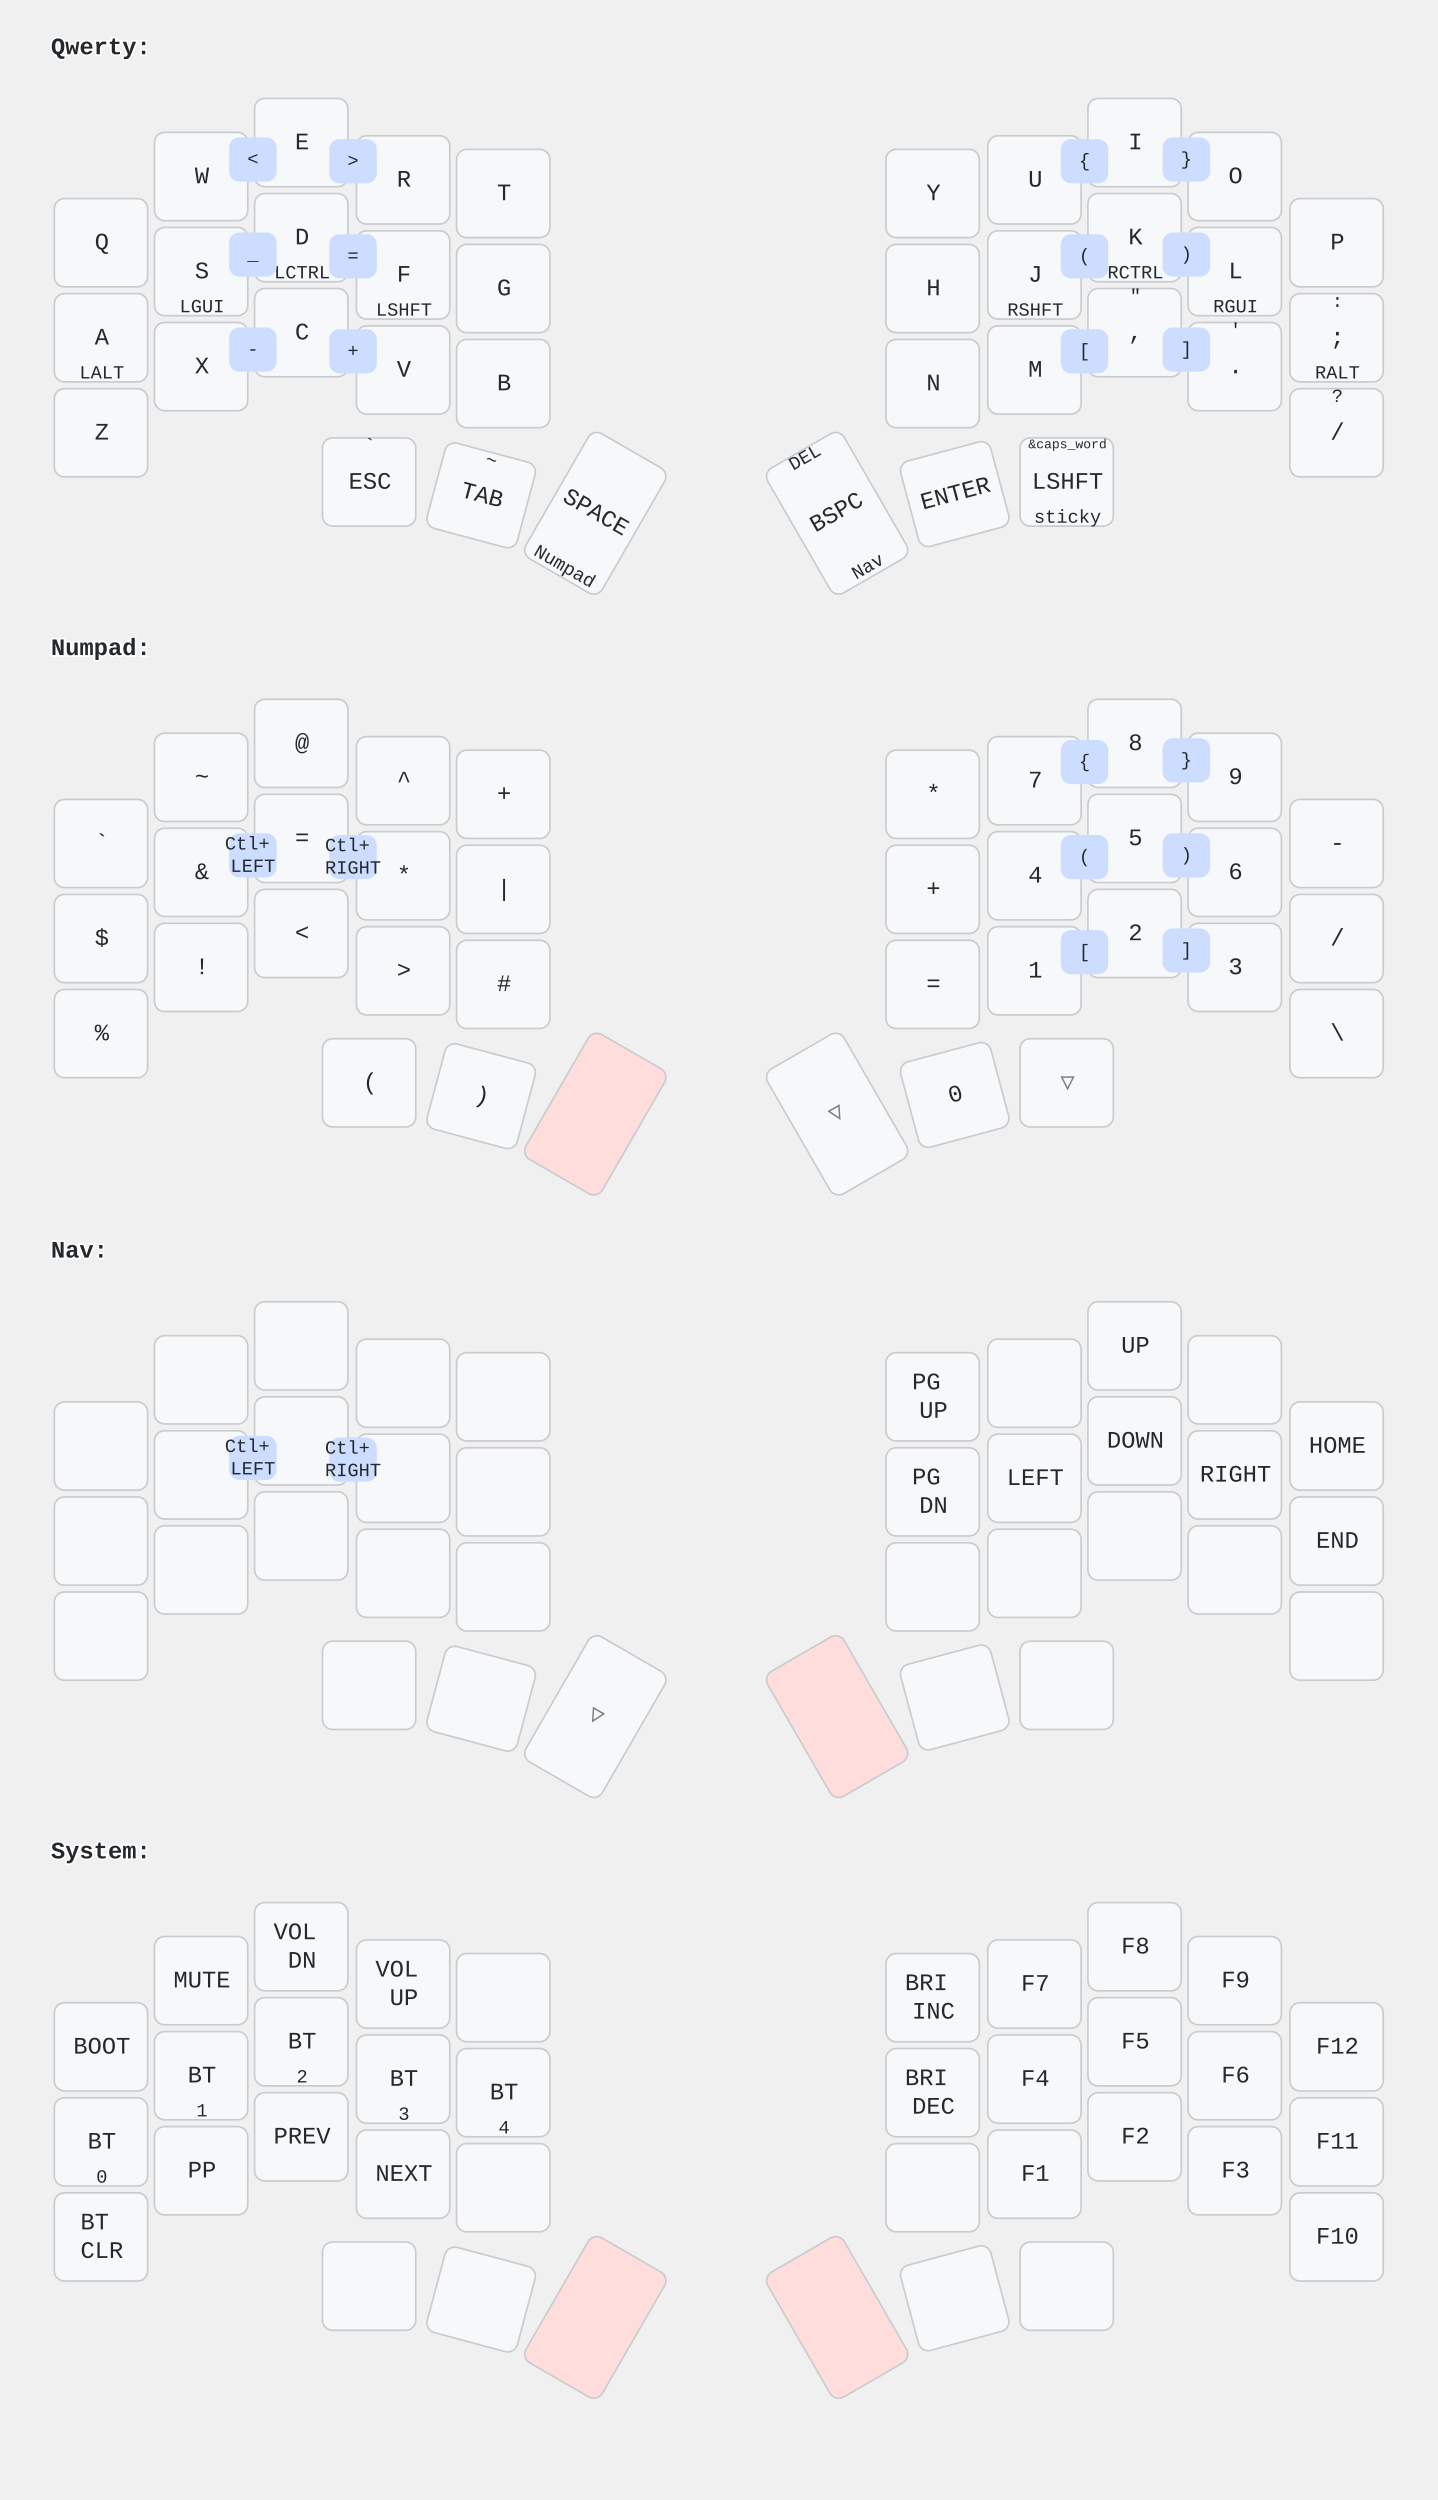
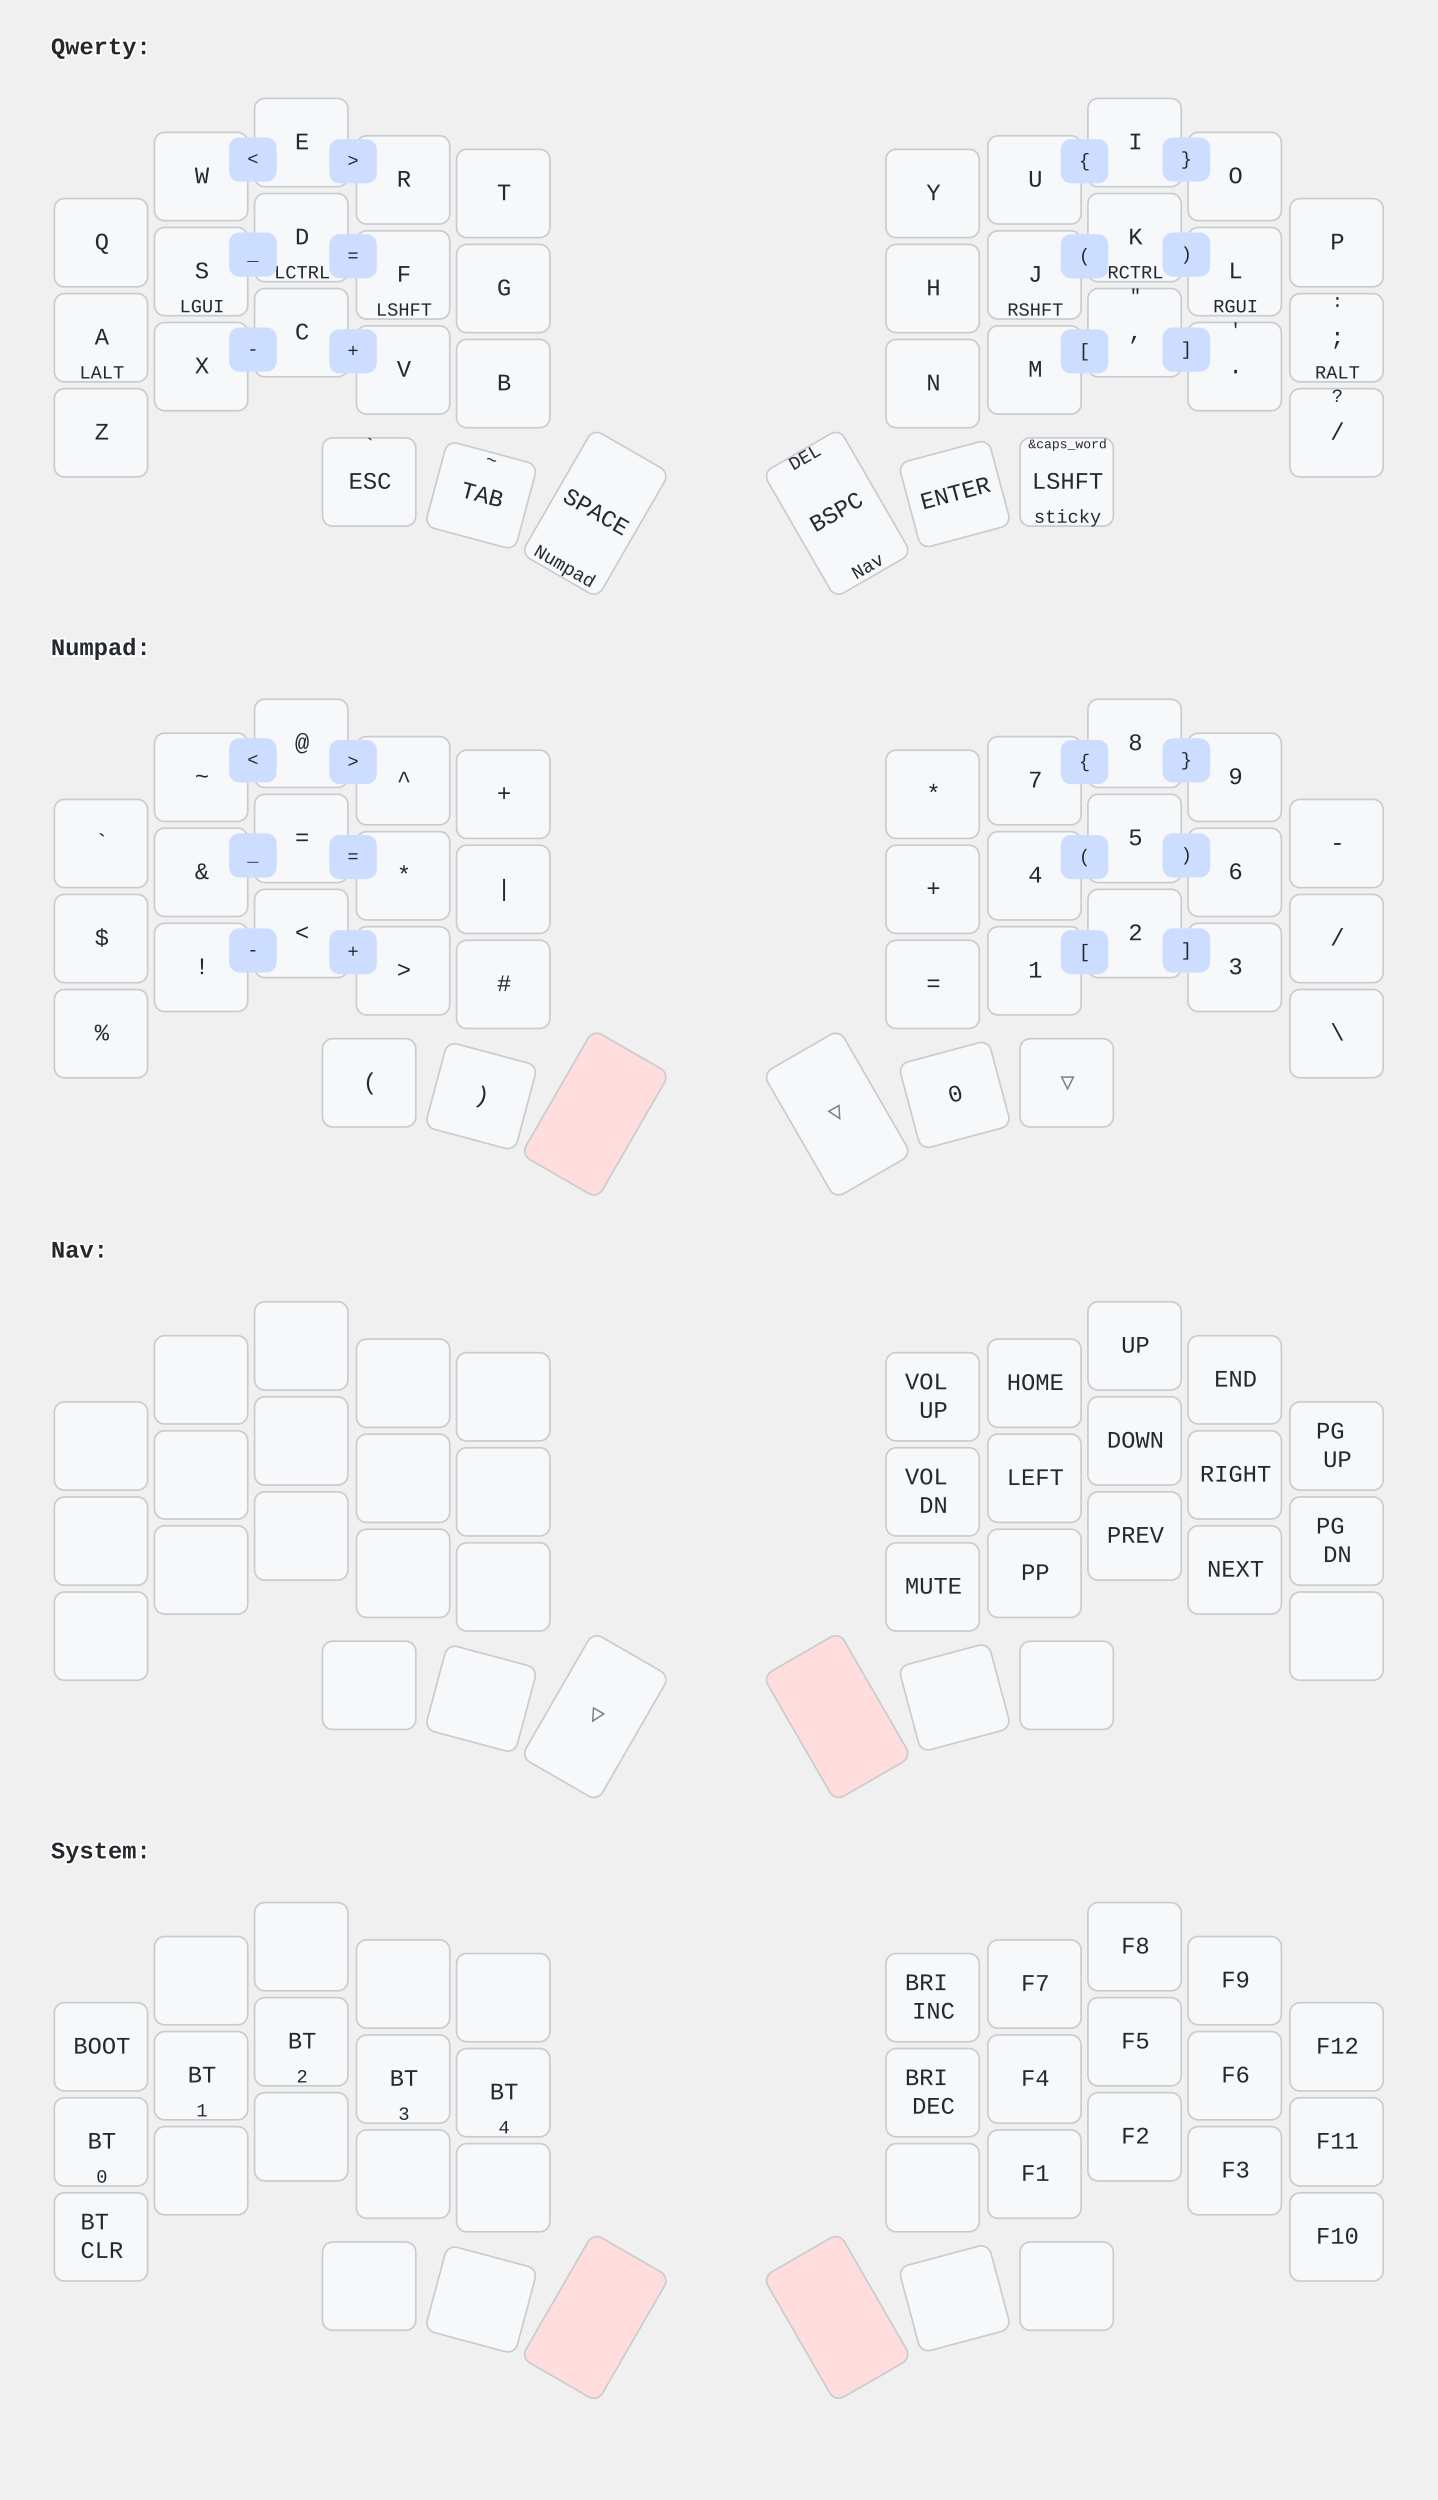
<svg xmlns="http://www.w3.org/2000/svg" width="847" height="1473" viewBox="0 0 847 1473" class="keymap">
  <style>/* inherit to force styles through use tags */
svg path {
    fill: inherit;
}

/* font and background color specifications */
svg.keymap {
    font-family: SFMono-Regular,Consolas,Liberation Mono,Menlo,monospace;
    font-size: 14px;
    font-kerning: normal;
    text-rendering: optimizeLegibility;
    fill: #24292e;
}

/* default key styling */
rect.key {
    fill: #f6f8fa;
    stroke: #c9cccf;
    stroke-width: 1;
}

/* default key side styling, only used is draw_key_sides is set */
rect.side {
    filter: brightness(90%);
}

/* color accent for combo boxes */
rect.combo, rect.combo-separate {
    fill: #cdf;
}

/* color accent for held keys */
rect.held, rect.combo.held {
    fill: #fdd;
}

/* color accent for ghost (optional) keys */
rect.ghost, rect.combo.ghost {
    stroke-dasharray: 4, 4;
    stroke-width: 2;
}

text {
    text-anchor: middle;
    dominant-baseline: middle;
}

/* styling for layer labels */
text.label {
    font-weight: bold;
    text-anchor: start;
    stroke: white;
    stroke-width: 2;
    paint-order: stroke;
}

/* styling for combo tap, and key hold/shifted label text */
text.combo, text.hold, text.shifted {
    font-size: 11px;
}

text.hold {
    text-anchor: middle;
    dominant-baseline: auto;
}

text.shifted {
    text-anchor: middle;
    dominant-baseline: hanging;
}

/* styling for hold/shifted label text in combo box */
text.combo.hold, text.combo.shifted {
    font-size: 8px;
}

/* lighter symbol for transparent keys */
text.trans {
    fill: #7b7e81;
}

/* styling for combo dendrons */
path.combo {
    stroke-width: 1;
    stroke: gray;
    fill: none;
}

/* Start Tabler Icons Cleanup */
/* cannot use height/width with glyphs */
.icon-tabler &gt; path {
    fill: inherit;
    stroke: inherit;
    stroke-width: 2;
}
/* hide tabler's default box */
.icon-tabler &gt; path[stroke="none"][fill="none"] {
    visibility: hidden;
}
/* End Tabler Icons Cleanup */
</style>
  <g transform="translate(30, 0)" class="layer-Qwerty">
    <text x="0" y="28" class="label">Qwerty:</text>
    <g transform="translate(0, 56)">
      <g transform="translate(30, 87)" class="key keypos-0">
        <rect rx="6" ry="6" x="-28" y="-26" width="55" height="52" class="key" />
        <text x="0" y="0" class="key tap">Q</text>
      </g>
      <g transform="translate(89, 48)" class="key keypos-1">
        <rect rx="6" ry="6" x="-28" y="-26" width="55" height="52" class="key" />
        <text x="0" y="0" class="key tap">W</text>
      </g>
      <g transform="translate(148, 28)" class="key keypos-2">
        <rect rx="6" ry="6" x="-28" y="-26" width="55" height="52" class="key" />
        <text x="0" y="0" class="key tap">E</text>
      </g>
      <g transform="translate(208, 50)" class="key keypos-3">
        <rect rx="6" ry="6" x="-28" y="-26" width="55" height="52" class="key" />
        <text x="0" y="0" class="key tap">R</text>
      </g>
      <g transform="translate(267, 58)" class="key keypos-4">
        <rect rx="6" ry="6" x="-28" y="-26" width="55" height="52" class="key" />
        <text x="0" y="0" class="key tap">T</text>
      </g>
      <g transform="translate(520, 58)" class="key keypos-5">
        <rect rx="6" ry="6" x="-28" y="-26" width="55" height="52" class="key" />
        <text x="0" y="0" class="key tap">Y</text>
      </g>
      <g transform="translate(580, 50)" class="key keypos-6">
        <rect rx="6" ry="6" x="-28" y="-26" width="55" height="52" class="key" />
        <text x="0" y="0" class="key tap">U</text>
      </g>
      <g transform="translate(639, 28)" class="key keypos-7">
        <rect rx="6" ry="6" x="-28" y="-26" width="55" height="52" class="key" />
        <text x="0" y="0" class="key tap">I</text>
      </g>
      <g transform="translate(698, 48)" class="key keypos-8">
        <rect rx="6" ry="6" x="-28" y="-26" width="55" height="52" class="key" />
        <text x="0" y="0" class="key tap">O</text>
      </g>
      <g transform="translate(758, 87)" class="key keypos-9">
        <rect rx="6" ry="6" x="-28" y="-26" width="55" height="52" class="key" />
        <text x="0" y="0" class="key tap">P</text>
      </g>
      <g transform="translate(30, 143)" class="key keypos-10">
        <rect rx="6" ry="6" x="-28" y="-26" width="55" height="52" class="key" />
        <text x="0" y="0" class="key tap">A</text>
        <text x="0" y="24" class="key hold">LALT</text>
      </g>
      <g transform="translate(89, 104)" class="key keypos-11">
        <rect rx="6" ry="6" x="-28" y="-26" width="55" height="52" class="key" />
        <text x="0" y="0" class="key tap">S</text>
        <text x="0" y="24" class="key hold">LGUI</text>
      </g>
      <g transform="translate(148, 84)" class="key keypos-12">
        <rect rx="6" ry="6" x="-28" y="-26" width="55" height="52" class="key" />
        <text x="0" y="0" class="key tap">D</text>
        <text x="0" y="24" class="key hold">LCTRL</text>
      </g>
      <g transform="translate(208, 106)" class="key keypos-13">
        <rect rx="6" ry="6" x="-28" y="-26" width="55" height="52" class="key" />
        <text x="0" y="0" class="key tap">F</text>
        <text x="0" y="24" class="key hold">LSHFT</text>
      </g>
      <g transform="translate(267, 114)" class="key keypos-14">
        <rect rx="6" ry="6" x="-28" y="-26" width="55" height="52" class="key" />
        <text x="0" y="0" class="key tap">G</text>
      </g>
      <g transform="translate(520, 114)" class="key keypos-15">
        <rect rx="6" ry="6" x="-28" y="-26" width="55" height="52" class="key" />
        <text x="0" y="0" class="key tap">H</text>
      </g>
      <g transform="translate(580, 106)" class="key keypos-16">
        <rect rx="6" ry="6" x="-28" y="-26" width="55" height="52" class="key" />
        <text x="0" y="0" class="key tap">J</text>
        <text x="0" y="24" class="key hold">RSHFT</text>
      </g>
      <g transform="translate(639, 84)" class="key keypos-17">
        <rect rx="6" ry="6" x="-28" y="-26" width="55" height="52" class="key" />
        <text x="0" y="0" class="key tap">K</text>
        <text x="0" y="24" class="key hold">RCTRL</text>
      </g>
      <g transform="translate(698, 104)" class="key keypos-18">
        <rect rx="6" ry="6" x="-28" y="-26" width="55" height="52" class="key" />
        <text x="0" y="0" class="key tap">L</text>
        <text x="0" y="24" class="key hold">RGUI</text>
      </g>
      <g transform="translate(758, 143)" class="key keypos-19">
        <rect rx="6" ry="6" x="-28" y="-26" width="55" height="52" class="key" />
        <text x="0" y="0" class="key tap">;</text>
        <text x="0" y="24" class="key hold">RALT</text>
        <text x="0" y="-24" class="key shifted">:</text>
      </g>
      <g transform="translate(30, 199)" class="key keypos-20">
        <rect rx="6" ry="6" x="-28" y="-26" width="55" height="52" class="key" />
        <text x="0" y="0" class="key tap">Z</text>
      </g>
      <g transform="translate(89, 160)" class="key keypos-21">
        <rect rx="6" ry="6" x="-28" y="-26" width="55" height="52" class="key" />
        <text x="0" y="0" class="key tap">X</text>
      </g>
      <g transform="translate(148, 140)" class="key keypos-22">
        <rect rx="6" ry="6" x="-28" y="-26" width="55" height="52" class="key" />
        <text x="0" y="0" class="key tap">C</text>
      </g>
      <g transform="translate(208, 162)" class="key keypos-23">
        <rect rx="6" ry="6" x="-28" y="-26" width="55" height="52" class="key" />
        <text x="0" y="0" class="key tap">V</text>
      </g>
      <g transform="translate(267, 170)" class="key keypos-24">
        <rect rx="6" ry="6" x="-28" y="-26" width="55" height="52" class="key" />
        <text x="0" y="0" class="key tap">B</text>
      </g>
      <g transform="translate(520, 170)" class="key keypos-25">
        <rect rx="6" ry="6" x="-28" y="-26" width="55" height="52" class="key" />
        <text x="0" y="0" class="key tap">N</text>
      </g>
      <g transform="translate(580, 162)" class="key keypos-26">
        <rect rx="6" ry="6" x="-28" y="-26" width="55" height="52" class="key" />
        <text x="0" y="0" class="key tap">M</text>
      </g>
      <g transform="translate(639, 140)" class="key keypos-27">
        <rect rx="6" ry="6" x="-28" y="-26" width="55" height="52" class="key" />
        <text x="0" y="0" class="key tap">,</text>
        <text x="0" y="-24" class="key shifted">"</text>
      </g>
      <g transform="translate(698, 160)" class="key keypos-28">
        <rect rx="6" ry="6" x="-28" y="-26" width="55" height="52" class="key" />
        <text x="0" y="0" class="key tap">.</text>
        <text x="0" y="-24" class="key shifted">'</text>
      </g>
      <g transform="translate(758, 199)" class="key keypos-29">
        <rect rx="6" ry="6" x="-28" y="-26" width="55" height="52" class="key" />
        <text x="0" y="0" class="key tap">/</text>
        <text x="0" y="-24" class="key shifted">?</text>
      </g>
      <g transform="translate(188, 228)" class="key keypos-30">
        <rect rx="6" ry="6" x="-28" y="-26" width="55" height="52" class="key" />
        <text x="0" y="0" class="key tap">ESC</text>
        <text x="0" y="-24" class="key shifted">`</text>
      </g>
      <g transform="translate(254, 236) rotate(15.0)" class="key keypos-31">
        <rect rx="6" ry="6" x="-28" y="-26" width="55" height="52" class="key" />
        <text x="0" y="0" class="key tap">TAB</text>
        <text x="0" y="-24" class="key shifted">~</text>
      </g>
      <g transform="translate(321, 246) rotate(30.0)" class="key keypos-32">
        <rect rx="6" ry="6" x="-26" y="-42" width="52" height="85" class="key" />
        <text x="0" y="0" class="key tap">SPACE</text>
        <text x="0" y="40" class="key hold">Numpad</text>
      </g>
      <g transform="translate(463, 246) rotate(-30.0)" class="key keypos-33">
        <rect rx="6" ry="6" x="-26" y="-42" width="52" height="85" class="key" />
        <text x="0" y="0" class="key tap">BSPC</text>
        <text x="0" y="40" class="key hold">Nav</text>
        <text x="0" y="-40" class="key shifted">DEL</text>
      </g>
      <g transform="translate(533, 235) rotate(-15.0)" class="key keypos-34">
        <rect rx="6" ry="6" x="-28" y="-26" width="55" height="52" class="key" />
        <text x="0" y="0" class="key tap">ENTER</text>
      </g>
      <g transform="translate(599, 228)" class="key keypos-35">
        <rect rx="6" ry="6" x="-28" y="-26" width="55" height="52" class="key" />
        <text x="0" y="0" class="key tap">LSHFT</text>
        <text x="0" y="24" class="key hold">sticky</text>
        <text x="0" y="-24" class="key shifted">
          <tspan style="font-size: 70%">&amp;caps_word</tspan>
        </text>
      </g>
      <g class="combo combopos-0">
        <rect rx="6" ry="6" x="595" y="26" width="28" height="26" class="combo" />
        <text x="609" y="39" class="combo tap">{</text>
      </g>
      <g class="combo combopos-1">
        <rect rx="6" ry="6" x="655" y="25" width="28" height="26" class="combo" />
        <text x="669" y="38" class="combo tap">}</text>
      </g>
      <g class="combo combopos-2">
        <rect rx="6" ry="6" x="595" y="82" width="28" height="26" class="combo" />
        <text x="609" y="95" class="combo tap">(</text>
      </g>
      <g class="combo combopos-3">
        <rect rx="6" ry="6" x="655" y="81" width="28" height="26" class="combo" />
        <text x="669" y="94" class="combo tap">)</text>
      </g>
      <g class="combo combopos-4">
        <rect rx="6" ry="6" x="595" y="138" width="28" height="26" class="combo" />
        <text x="609" y="151" class="combo tap">[</text>
      </g>
      <g class="combo combopos-5">
        <rect rx="6" ry="6" x="655" y="137" width="28" height="26" class="combo" />
        <text x="669" y="150" class="combo tap">]</text>
      </g>
      <g class="combo combopos-6">
        <rect rx="6" ry="6" x="105" y="25" width="28" height="26" class="combo" />
        <text x="119" y="38" class="combo tap">&lt;</text>
      </g>
      <g class="combo combopos-7">
        <rect rx="6" ry="6" x="164" y="26" width="28" height="26" class="combo" />
        <text x="178" y="39" class="combo tap">&gt;</text>
      </g>
      <g class="combo combopos-8">
        <rect rx="6" ry="6" x="105" y="81" width="28" height="26" class="combo" />
        <text x="119" y="94" class="combo tap">_</text>
      </g>
      <g class="combo combopos-9">
        <rect rx="6" ry="6" x="164" y="82" width="28" height="26" class="combo" />
        <text x="178" y="95" class="combo tap">=</text>
      </g>
      <g class="combo combopos-10">
        <rect rx="6" ry="6" x="105" y="137" width="28" height="26" class="combo" />
        <text x="119" y="150" class="combo tap">-</text>
      </g>
      <g class="combo combopos-11">
        <rect rx="6" ry="6" x="164" y="138" width="28" height="26" class="combo" />
        <text x="178" y="151" class="combo tap">+</text>
      </g>
    </g>
  </g>
  <g transform="translate(30, 354)" class="layer-Numpad">
    <text x="0" y="28" class="label">Numpad:</text>
    <g transform="translate(0, 56)">
      <g transform="translate(30, 87)" class="key keypos-0">
        <rect rx="6" ry="6" x="-28" y="-26" width="55" height="52" class="key" />
        <text x="0" y="0" class="key tap">`</text>
      </g>
      <g transform="translate(89, 48)" class="key keypos-1">
        <rect rx="6" ry="6" x="-28" y="-26" width="55" height="52" class="key" />
        <text x="0" y="0" class="key tap">~</text>
      </g>
      <g transform="translate(148, 28)" class="key keypos-2">
        <rect rx="6" ry="6" x="-28" y="-26" width="55" height="52" class="key" />
        <text x="0" y="0" class="key tap">@</text>
      </g>
      <g transform="translate(208, 50)" class="key keypos-3">
        <rect rx="6" ry="6" x="-28" y="-26" width="55" height="52" class="key" />
        <text x="0" y="0" class="key tap">^</text>
      </g>
      <g transform="translate(267, 58)" class="key keypos-4">
        <rect rx="6" ry="6" x="-28" y="-26" width="55" height="52" class="key" />
        <text x="0" y="0" class="key tap">+</text>
      </g>
      <g transform="translate(520, 58)" class="key keypos-5">
        <rect rx="6" ry="6" x="-28" y="-26" width="55" height="52" class="key" />
        <text x="0" y="0" class="key tap">*</text>
      </g>
      <g transform="translate(580, 50)" class="key keypos-6">
        <rect rx="6" ry="6" x="-28" y="-26" width="55" height="52" class="key" />
        <text x="0" y="0" class="key tap">7</text>
      </g>
      <g transform="translate(639, 28)" class="key keypos-7">
        <rect rx="6" ry="6" x="-28" y="-26" width="55" height="52" class="key" />
        <text x="0" y="0" class="key tap">8</text>
      </g>
      <g transform="translate(698, 48)" class="key keypos-8">
        <rect rx="6" ry="6" x="-28" y="-26" width="55" height="52" class="key" />
        <text x="0" y="0" class="key tap">9</text>
      </g>
      <g transform="translate(758, 87)" class="key keypos-9">
        <rect rx="6" ry="6" x="-28" y="-26" width="55" height="52" class="key" />
        <text x="0" y="0" class="key tap">-</text>
      </g>
      <g transform="translate(30, 143)" class="key keypos-10">
        <rect rx="6" ry="6" x="-28" y="-26" width="55" height="52" class="key" />
        <text x="0" y="0" class="key tap">$</text>
      </g>
      <g transform="translate(89, 104)" class="key keypos-11">
        <rect rx="6" ry="6" x="-28" y="-26" width="55" height="52" class="key" />
        <text x="0" y="0" class="key tap">&amp;</text>
      </g>
      <g transform="translate(148, 84)" class="key keypos-12">
        <rect rx="6" ry="6" x="-28" y="-26" width="55" height="52" class="key" />
        <text x="0" y="0" class="key tap">=</text>
      </g>
      <g transform="translate(208, 106)" class="key keypos-13">
        <rect rx="6" ry="6" x="-28" y="-26" width="55" height="52" class="key" />
        <text x="0" y="0" class="key tap">*</text>
      </g>
      <g transform="translate(267, 114)" class="key keypos-14">
        <rect rx="6" ry="6" x="-28" y="-26" width="55" height="52" class="key" />
        <text x="0" y="0" class="key tap">|</text>
      </g>
      <g transform="translate(520, 114)" class="key keypos-15">
        <rect rx="6" ry="6" x="-28" y="-26" width="55" height="52" class="key" />
        <text x="0" y="0" class="key tap">+</text>
      </g>
      <g transform="translate(580, 106)" class="key keypos-16">
        <rect rx="6" ry="6" x="-28" y="-26" width="55" height="52" class="key" />
        <text x="0" y="0" class="key tap">4</text>
      </g>
      <g transform="translate(639, 84)" class="key keypos-17">
        <rect rx="6" ry="6" x="-28" y="-26" width="55" height="52" class="key" />
        <text x="0" y="0" class="key tap">5</text>
      </g>
      <g transform="translate(698, 104)" class="key keypos-18">
        <rect rx="6" ry="6" x="-28" y="-26" width="55" height="52" class="key" />
        <text x="0" y="0" class="key tap">6</text>
      </g>
      <g transform="translate(758, 143)" class="key keypos-19">
        <rect rx="6" ry="6" x="-28" y="-26" width="55" height="52" class="key" />
        <text x="0" y="0" class="key tap">/</text>
      </g>
      <g transform="translate(30, 199)" class="key keypos-20">
        <rect rx="6" ry="6" x="-28" y="-26" width="55" height="52" class="key" />
        <text x="0" y="0" class="key tap">%</text>
      </g>
      <g transform="translate(89, 160)" class="key keypos-21">
        <rect rx="6" ry="6" x="-28" y="-26" width="55" height="52" class="key" />
        <text x="0" y="0" class="key tap">!</text>
      </g>
      <g transform="translate(148, 140)" class="key keypos-22">
        <rect rx="6" ry="6" x="-28" y="-26" width="55" height="52" class="key" />
        <text x="0" y="0" class="key tap">&lt;</text>
      </g>
      <g transform="translate(208, 162)" class="key keypos-23">
        <rect rx="6" ry="6" x="-28" y="-26" width="55" height="52" class="key" />
        <text x="0" y="0" class="key tap">&gt;</text>
      </g>
      <g transform="translate(267, 170)" class="key keypos-24">
        <rect rx="6" ry="6" x="-28" y="-26" width="55" height="52" class="key" />
        <text x="0" y="0" class="key tap">#</text>
      </g>
      <g transform="translate(520, 170)" class="key keypos-25">
        <rect rx="6" ry="6" x="-28" y="-26" width="55" height="52" class="key" />
        <text x="0" y="0" class="key tap">=</text>
      </g>
      <g transform="translate(580, 162)" class="key keypos-26">
        <rect rx="6" ry="6" x="-28" y="-26" width="55" height="52" class="key" />
        <text x="0" y="0" class="key tap">1</text>
      </g>
      <g transform="translate(639, 140)" class="key keypos-27">
        <rect rx="6" ry="6" x="-28" y="-26" width="55" height="52" class="key" />
        <text x="0" y="0" class="key tap">2</text>
      </g>
      <g transform="translate(698, 160)" class="key keypos-28">
        <rect rx="6" ry="6" x="-28" y="-26" width="55" height="52" class="key" />
        <text x="0" y="0" class="key tap">3</text>
      </g>
      <g transform="translate(758, 199)" class="key keypos-29">
        <rect rx="6" ry="6" x="-28" y="-26" width="55" height="52" class="key" />
        <text x="0" y="0" class="key tap">\</text>
      </g>
      <g transform="translate(188, 228)" class="key keypos-30">
        <rect rx="6" ry="6" x="-28" y="-26" width="55" height="52" class="key" />
        <text x="0" y="0" class="key tap">(</text>
      </g>
      <g transform="translate(254, 236) rotate(15.0)" class="key keypos-31">
        <rect rx="6" ry="6" x="-28" y="-26" width="55" height="52" class="key" />
        <text x="0" y="0" class="key tap">)</text>
      </g>
      <g transform="translate(321, 246) rotate(30.0)" class="key held keypos-32">
        <rect rx="6" ry="6" x="-26" y="-42" width="52" height="85" class="key held" />
      </g>
      <g transform="translate(463, 246) rotate(-30.0)" class="key trans keypos-33">
        <rect rx="6" ry="6" x="-26" y="-42" width="52" height="85" class="key trans" />
        <text x="0" y="0" class="key trans tap">▽</text>
      </g>
      <g transform="translate(533, 235) rotate(-15.0)" class="key keypos-34">
        <rect rx="6" ry="6" x="-28" y="-26" width="55" height="52" class="key" />
        <text x="0" y="0" class="key tap">0</text>
      </g>
      <g transform="translate(599, 228)" class="key trans keypos-35">
        <rect rx="6" ry="6" x="-28" y="-26" width="55" height="52" class="key trans" />
        <text x="0" y="0" class="key trans tap">▽</text>
      </g>
      <g class="combo combopos-0">
        <rect rx="6" ry="6" x="595" y="26" width="28" height="26" class="combo" />
        <text x="609" y="39" class="combo tap">{</text>
      </g>
      <g class="combo combopos-1">
        <rect rx="6" ry="6" x="655" y="25" width="28" height="26" class="combo" />
        <text x="669" y="38" class="combo tap">}</text>
      </g>
      <g class="combo combopos-2">
        <rect rx="6" ry="6" x="595" y="82" width="28" height="26" class="combo" />
        <text x="609" y="95" class="combo tap">(</text>
      </g>
      <g class="combo combopos-3">
        <rect rx="6" ry="6" x="655" y="81" width="28" height="26" class="combo" />
        <text x="669" y="94" class="combo tap">)</text>
      </g>
      <g class="combo combopos-4">
        <rect rx="6" ry="6" x="595" y="138" width="28" height="26" class="combo" />
        <text x="609" y="151" class="combo tap">[</text>
      </g>
      <g class="combo combopos-5">
        <rect rx="6" ry="6" x="655" y="137" width="28" height="26" class="combo" />
        <text x="669" y="150" class="combo tap">]</text>
      </g>
      <g class="combo combopos-6">
+         <rect rx="6" ry="6" x="105" y="25" width="28" height="26" class="combo" />
+         <text x="119" y="38" class="combo tap">&lt;</text>
+       </g>
+       <g class="combo combopos-7">
+         <rect rx="6" ry="6" x="164" y="26" width="28" height="26" class="combo" />
+         <text x="178" y="39" class="combo tap">&gt;</text>
+       </g>
+       <g class="combo combopos-8">
        <rect rx="6" ry="6" x="105" y="81" width="28" height="26" class="combo" />
-         <text x="119" y="94" class="combo tap">
-           <tspan x="119" dy="-0.6em">Ctl+</tspan>
-           <tspan x="119" dy="1.2em">LEFT</tspan>
-         </text>
-       </g>
-       <g class="combo combopos-7">
+         <text x="119" y="94" class="combo tap">_</text>
+       </g>
+       <g class="combo combopos-9">
        <rect rx="6" ry="6" x="164" y="82" width="28" height="26" class="combo" />
-         <text x="178" y="95" class="combo tap">
-           <tspan x="178" dy="-0.6em">Ctl+</tspan>
-           <tspan x="178" dy="1.2em">RIGHT</tspan>
-         </text>
+         <text x="178" y="95" class="combo tap">=</text>
+       </g>
+       <g class="combo combopos-10">
+         <rect rx="6" ry="6" x="105" y="137" width="28" height="26" class="combo" />
+         <text x="119" y="150" class="combo tap">-</text>
+       </g>
+       <g class="combo combopos-11">
+         <rect rx="6" ry="6" x="164" y="138" width="28" height="26" class="combo" />
+         <text x="178" y="151" class="combo tap">+</text>
      </g>
    </g>
  </g>
  <g transform="translate(30, 709)" class="layer-Nav">
    <text x="0" y="28" class="label">Nav:</text>
    <g transform="translate(0, 56)">
      <g transform="translate(30, 87)" class="key keypos-0">
        <rect rx="6" ry="6" x="-28" y="-26" width="55" height="52" class="key" />
      </g>
      <g transform="translate(89, 48)" class="key keypos-1">
        <rect rx="6" ry="6" x="-28" y="-26" width="55" height="52" class="key" />
      </g>
      <g transform="translate(148, 28)" class="key keypos-2">
        <rect rx="6" ry="6" x="-28" y="-26" width="55" height="52" class="key" />
      </g>
      <g transform="translate(208, 50)" class="key keypos-3">
        <rect rx="6" ry="6" x="-28" y="-26" width="55" height="52" class="key" />
      </g>
      <g transform="translate(267, 58)" class="key keypos-4">
        <rect rx="6" ry="6" x="-28" y="-26" width="55" height="52" class="key" />
      </g>
      <g transform="translate(520, 58)" class="key keypos-5">
        <rect rx="6" ry="6" x="-28" y="-26" width="55" height="52" class="key" />
        <text x="0" y="0" class="key tap">
+           <tspan x="0" dy="-0.6em">VOL</tspan>
+           <tspan x="0" dy="1.2em">UP</tspan>
+         </text>
+       </g>
+       <g transform="translate(580, 50)" class="key keypos-6">
+         <rect rx="6" ry="6" x="-28" y="-26" width="55" height="52" class="key" />
+         <text x="0" y="0" class="key tap">HOME</text>
+       </g>
+       <g transform="translate(639, 28)" class="key keypos-7">
+         <rect rx="6" ry="6" x="-28" y="-26" width="55" height="52" class="key" />
+         <text x="0" y="0" class="key tap">UP</text>
+       </g>
+       <g transform="translate(698, 48)" class="key keypos-8">
+         <rect rx="6" ry="6" x="-28" y="-26" width="55" height="52" class="key" />
+         <text x="0" y="0" class="key tap">END</text>
+       </g>
+       <g transform="translate(758, 87)" class="key keypos-9">
+         <rect rx="6" ry="6" x="-28" y="-26" width="55" height="52" class="key" />
+         <text x="0" y="0" class="key tap">
          <tspan x="0" dy="-0.6em">PG</tspan>
          <tspan x="0" dy="1.2em">UP</tspan>
        </text>
      </g>
-       <g transform="translate(580, 50)" class="key keypos-6">
-         <rect rx="6" ry="6" x="-28" y="-26" width="55" height="52" class="key" />
-       </g>
-       <g transform="translate(639, 28)" class="key keypos-7">
-         <rect rx="6" ry="6" x="-28" y="-26" width="55" height="52" class="key" />
-         <text x="0" y="0" class="key tap">UP</text>
-       </g>
-       <g transform="translate(698, 48)" class="key keypos-8">
-         <rect rx="6" ry="6" x="-28" y="-26" width="55" height="52" class="key" />
-       </g>
-       <g transform="translate(758, 87)" class="key keypos-9">
-         <rect rx="6" ry="6" x="-28" y="-26" width="55" height="52" class="key" />
-         <text x="0" y="0" class="key tap">HOME</text>
-       </g>
      <g transform="translate(30, 143)" class="key keypos-10">
        <rect rx="6" ry="6" x="-28" y="-26" width="55" height="52" class="key" />
      </g>
      <g transform="translate(89, 104)" class="key keypos-11">
        <rect rx="6" ry="6" x="-28" y="-26" width="55" height="52" class="key" />
      </g>
      <g transform="translate(148, 84)" class="key keypos-12">
        <rect rx="6" ry="6" x="-28" y="-26" width="55" height="52" class="key" />
      </g>
      <g transform="translate(208, 106)" class="key keypos-13">
        <rect rx="6" ry="6" x="-28" y="-26" width="55" height="52" class="key" />
      </g>
      <g transform="translate(267, 114)" class="key keypos-14">
        <rect rx="6" ry="6" x="-28" y="-26" width="55" height="52" class="key" />
      </g>
      <g transform="translate(520, 114)" class="key keypos-15">
+         <rect rx="6" ry="6" x="-28" y="-26" width="55" height="52" class="key" />
+         <text x="0" y="0" class="key tap">
+           <tspan x="0" dy="-0.6em">VOL</tspan>
+           <tspan x="0" dy="1.2em">DN</tspan>
+         </text>
+       </g>
+       <g transform="translate(580, 106)" class="key keypos-16">
+         <rect rx="6" ry="6" x="-28" y="-26" width="55" height="52" class="key" />
+         <text x="0" y="0" class="key tap">LEFT</text>
+       </g>
+       <g transform="translate(639, 84)" class="key keypos-17">
+         <rect rx="6" ry="6" x="-28" y="-26" width="55" height="52" class="key" />
+         <text x="0" y="0" class="key tap">DOWN</text>
+       </g>
+       <g transform="translate(698, 104)" class="key keypos-18">
+         <rect rx="6" ry="6" x="-28" y="-26" width="55" height="52" class="key" />
+         <text x="0" y="0" class="key tap">RIGHT</text>
+       </g>
+       <g transform="translate(758, 143)" class="key keypos-19">
        <rect rx="6" ry="6" x="-28" y="-26" width="55" height="52" class="key" />
        <text x="0" y="0" class="key tap">
          <tspan x="0" dy="-0.6em">PG</tspan>
          <tspan x="0" dy="1.2em">DN</tspan>
        </text>
      </g>
-       <g transform="translate(580, 106)" class="key keypos-16">
-         <rect rx="6" ry="6" x="-28" y="-26" width="55" height="52" class="key" />
-         <text x="0" y="0" class="key tap">LEFT</text>
-       </g>
-       <g transform="translate(639, 84)" class="key keypos-17">
-         <rect rx="6" ry="6" x="-28" y="-26" width="55" height="52" class="key" />
-         <text x="0" y="0" class="key tap">DOWN</text>
-       </g>
-       <g transform="translate(698, 104)" class="key keypos-18">
-         <rect rx="6" ry="6" x="-28" y="-26" width="55" height="52" class="key" />
-         <text x="0" y="0" class="key tap">RIGHT</text>
-       </g>
-       <g transform="translate(758, 143)" class="key keypos-19">
-         <rect rx="6" ry="6" x="-28" y="-26" width="55" height="52" class="key" />
-         <text x="0" y="0" class="key tap">END</text>
-       </g>
      <g transform="translate(30, 199)" class="key keypos-20">
        <rect rx="6" ry="6" x="-28" y="-26" width="55" height="52" class="key" />
      </g>
      <g transform="translate(89, 160)" class="key keypos-21">
        <rect rx="6" ry="6" x="-28" y="-26" width="55" height="52" class="key" />
      </g>
      <g transform="translate(148, 140)" class="key keypos-22">
        <rect rx="6" ry="6" x="-28" y="-26" width="55" height="52" class="key" />
      </g>
      <g transform="translate(208, 162)" class="key keypos-23">
        <rect rx="6" ry="6" x="-28" y="-26" width="55" height="52" class="key" />
      </g>
      <g transform="translate(267, 170)" class="key keypos-24">
        <rect rx="6" ry="6" x="-28" y="-26" width="55" height="52" class="key" />
      </g>
      <g transform="translate(520, 170)" class="key keypos-25">
        <rect rx="6" ry="6" x="-28" y="-26" width="55" height="52" class="key" />
+         <text x="0" y="0" class="key tap">MUTE</text>
      </g>
      <g transform="translate(580, 162)" class="key keypos-26">
        <rect rx="6" ry="6" x="-28" y="-26" width="55" height="52" class="key" />
+         <text x="0" y="0" class="key tap">PP</text>
      </g>
      <g transform="translate(639, 140)" class="key keypos-27">
        <rect rx="6" ry="6" x="-28" y="-26" width="55" height="52" class="key" />
+         <text x="0" y="0" class="key tap">PREV</text>
      </g>
      <g transform="translate(698, 160)" class="key keypos-28">
        <rect rx="6" ry="6" x="-28" y="-26" width="55" height="52" class="key" />
+         <text x="0" y="0" class="key tap">NEXT</text>
      </g>
      <g transform="translate(758, 199)" class="key keypos-29">
        <rect rx="6" ry="6" x="-28" y="-26" width="55" height="52" class="key" />
      </g>
      <g transform="translate(188, 228)" class="key keypos-30">
        <rect rx="6" ry="6" x="-28" y="-26" width="55" height="52" class="key" />
      </g>
      <g transform="translate(254, 236) rotate(15.0)" class="key keypos-31">
        <rect rx="6" ry="6" x="-28" y="-26" width="55" height="52" class="key" />
      </g>
      <g transform="translate(321, 246) rotate(30.0)" class="key trans keypos-32">
        <rect rx="6" ry="6" x="-26" y="-42" width="52" height="85" class="key trans" />
        <text x="0" y="0" class="key trans tap">▽</text>
      </g>
      <g transform="translate(463, 246) rotate(-30.0)" class="key held keypos-33">
        <rect rx="6" ry="6" x="-26" y="-42" width="52" height="85" class="key held" />
      </g>
      <g transform="translate(533, 235) rotate(-15.0)" class="key keypos-34">
        <rect rx="6" ry="6" x="-28" y="-26" width="55" height="52" class="key" />
      </g>
      <g transform="translate(599, 228)" class="key keypos-35">
        <rect rx="6" ry="6" x="-28" y="-26" width="55" height="52" class="key" />
-       </g>
-       <g class="combo combopos-0">
-         <rect rx="6" ry="6" x="105" y="81" width="28" height="26" class="combo" />
-         <text x="119" y="94" class="combo tap">
-           <tspan x="119" dy="-0.6em">Ctl+</tspan>
-           <tspan x="119" dy="1.2em">LEFT</tspan>
-         </text>
-       </g>
-       <g class="combo combopos-1">
-         <rect rx="6" ry="6" x="164" y="82" width="28" height="26" class="combo" />
-         <text x="178" y="95" class="combo tap">
-           <tspan x="178" dy="-0.6em">Ctl+</tspan>
-           <tspan x="178" dy="1.2em">RIGHT</tspan>
-         </text>
      </g>
    </g>
  </g>
  <g transform="translate(30, 1063)" class="layer-System">
    <text x="0" y="28" class="label">System:</text>
    <g transform="translate(0, 56)">
      <g transform="translate(30, 87)" class="key keypos-0">
        <rect rx="6" ry="6" x="-28" y="-26" width="55" height="52" class="key" />
        <text x="0" y="0" class="key tap">BOOT</text>
      </g>
      <g transform="translate(89, 48)" class="key keypos-1">
        <rect rx="6" ry="6" x="-28" y="-26" width="55" height="52" class="key" />
-         <text x="0" y="0" class="key tap">MUTE</text>
      </g>
      <g transform="translate(148, 28)" class="key keypos-2">
        <rect rx="6" ry="6" x="-28" y="-26" width="55" height="52" class="key" />
-         <text x="0" y="0" class="key tap">
-           <tspan x="0" dy="-0.6em">VOL</tspan>
-           <tspan x="0" dy="1.2em">DN</tspan>
-         </text>
      </g>
      <g transform="translate(208, 50)" class="key keypos-3">
        <rect rx="6" ry="6" x="-28" y="-26" width="55" height="52" class="key" />
-         <text x="0" y="0" class="key tap">
-           <tspan x="0" dy="-0.6em">VOL</tspan>
-           <tspan x="0" dy="1.2em">UP</tspan>
-         </text>
      </g>
      <g transform="translate(267, 58)" class="key keypos-4">
        <rect rx="6" ry="6" x="-28" y="-26" width="55" height="52" class="key" />
      </g>
      <g transform="translate(520, 58)" class="key keypos-5">
        <rect rx="6" ry="6" x="-28" y="-26" width="55" height="52" class="key" />
        <text x="0" y="0" class="key tap">
          <tspan x="0" dy="-0.6em">BRI</tspan>
          <tspan x="0" dy="1.2em">INC</tspan>
        </text>
      </g>
      <g transform="translate(580, 50)" class="key keypos-6">
        <rect rx="6" ry="6" x="-28" y="-26" width="55" height="52" class="key" />
        <text x="0" y="0" class="key tap">F7</text>
      </g>
      <g transform="translate(639, 28)" class="key keypos-7">
        <rect rx="6" ry="6" x="-28" y="-26" width="55" height="52" class="key" />
        <text x="0" y="0" class="key tap">F8</text>
      </g>
      <g transform="translate(698, 48)" class="key keypos-8">
        <rect rx="6" ry="6" x="-28" y="-26" width="55" height="52" class="key" />
        <text x="0" y="0" class="key tap">F9</text>
      </g>
      <g transform="translate(758, 87)" class="key keypos-9">
        <rect rx="6" ry="6" x="-28" y="-26" width="55" height="52" class="key" />
        <text x="0" y="0" class="key tap">F12</text>
      </g>
      <g transform="translate(30, 143)" class="key keypos-10">
        <rect rx="6" ry="6" x="-28" y="-26" width="55" height="52" class="key" />
        <text x="0" y="0" class="key tap">BT</text>
        <text x="0" y="24" class="key hold">0</text>
      </g>
      <g transform="translate(89, 104)" class="key keypos-11">
        <rect rx="6" ry="6" x="-28" y="-26" width="55" height="52" class="key" />
        <text x="0" y="0" class="key tap">BT</text>
        <text x="0" y="24" class="key hold">1</text>
      </g>
      <g transform="translate(148, 84)" class="key keypos-12">
        <rect rx="6" ry="6" x="-28" y="-26" width="55" height="52" class="key" />
        <text x="0" y="0" class="key tap">BT</text>
        <text x="0" y="24" class="key hold">2</text>
      </g>
      <g transform="translate(208, 106)" class="key keypos-13">
        <rect rx="6" ry="6" x="-28" y="-26" width="55" height="52" class="key" />
        <text x="0" y="0" class="key tap">BT</text>
        <text x="0" y="24" class="key hold">3</text>
      </g>
      <g transform="translate(267, 114)" class="key keypos-14">
        <rect rx="6" ry="6" x="-28" y="-26" width="55" height="52" class="key" />
        <text x="0" y="0" class="key tap">BT</text>
        <text x="0" y="24" class="key hold">4</text>
      </g>
      <g transform="translate(520, 114)" class="key keypos-15">
        <rect rx="6" ry="6" x="-28" y="-26" width="55" height="52" class="key" />
        <text x="0" y="0" class="key tap">
          <tspan x="0" dy="-0.6em">BRI</tspan>
          <tspan x="0" dy="1.2em">DEC</tspan>
        </text>
      </g>
      <g transform="translate(580, 106)" class="key keypos-16">
        <rect rx="6" ry="6" x="-28" y="-26" width="55" height="52" class="key" />
        <text x="0" y="0" class="key tap">F4</text>
      </g>
      <g transform="translate(639, 84)" class="key keypos-17">
        <rect rx="6" ry="6" x="-28" y="-26" width="55" height="52" class="key" />
        <text x="0" y="0" class="key tap">F5</text>
      </g>
      <g transform="translate(698, 104)" class="key keypos-18">
        <rect rx="6" ry="6" x="-28" y="-26" width="55" height="52" class="key" />
        <text x="0" y="0" class="key tap">F6</text>
      </g>
      <g transform="translate(758, 143)" class="key keypos-19">
        <rect rx="6" ry="6" x="-28" y="-26" width="55" height="52" class="key" />
        <text x="0" y="0" class="key tap">F11</text>
      </g>
      <g transform="translate(30, 199)" class="key keypos-20">
        <rect rx="6" ry="6" x="-28" y="-26" width="55" height="52" class="key" />
        <text x="0" y="0" class="key tap">
          <tspan x="0" dy="-0.6em">BT</tspan>
          <tspan x="0" dy="1.2em">CLR</tspan>
        </text>
      </g>
      <g transform="translate(89, 160)" class="key keypos-21">
        <rect rx="6" ry="6" x="-28" y="-26" width="55" height="52" class="key" />
-         <text x="0" y="0" class="key tap">PP</text>
      </g>
      <g transform="translate(148, 140)" class="key keypos-22">
        <rect rx="6" ry="6" x="-28" y="-26" width="55" height="52" class="key" />
-         <text x="0" y="0" class="key tap">PREV</text>
      </g>
      <g transform="translate(208, 162)" class="key keypos-23">
        <rect rx="6" ry="6" x="-28" y="-26" width="55" height="52" class="key" />
-         <text x="0" y="0" class="key tap">NEXT</text>
      </g>
      <g transform="translate(267, 170)" class="key keypos-24">
        <rect rx="6" ry="6" x="-28" y="-26" width="55" height="52" class="key" />
      </g>
      <g transform="translate(520, 170)" class="key keypos-25">
        <rect rx="6" ry="6" x="-28" y="-26" width="55" height="52" class="key" />
      </g>
      <g transform="translate(580, 162)" class="key keypos-26">
        <rect rx="6" ry="6" x="-28" y="-26" width="55" height="52" class="key" />
        <text x="0" y="0" class="key tap">F1</text>
      </g>
      <g transform="translate(639, 140)" class="key keypos-27">
        <rect rx="6" ry="6" x="-28" y="-26" width="55" height="52" class="key" />
        <text x="0" y="0" class="key tap">F2</text>
      </g>
      <g transform="translate(698, 160)" class="key keypos-28">
        <rect rx="6" ry="6" x="-28" y="-26" width="55" height="52" class="key" />
        <text x="0" y="0" class="key tap">F3</text>
      </g>
      <g transform="translate(758, 199)" class="key keypos-29">
        <rect rx="6" ry="6" x="-28" y="-26" width="55" height="52" class="key" />
        <text x="0" y="0" class="key tap">F10</text>
      </g>
      <g transform="translate(188, 228)" class="key keypos-30">
        <rect rx="6" ry="6" x="-28" y="-26" width="55" height="52" class="key" />
      </g>
      <g transform="translate(254, 236) rotate(15.0)" class="key keypos-31">
        <rect rx="6" ry="6" x="-28" y="-26" width="55" height="52" class="key" />
      </g>
      <g transform="translate(321, 246) rotate(30.0)" class="key held keypos-32">
        <rect rx="6" ry="6" x="-26" y="-42" width="52" height="85" class="key held" />
      </g>
      <g transform="translate(463, 246) rotate(-30.0)" class="key held keypos-33">
        <rect rx="6" ry="6" x="-26" y="-42" width="52" height="85" class="key held" />
      </g>
      <g transform="translate(533, 235) rotate(-15.0)" class="key keypos-34">
        <rect rx="6" ry="6" x="-28" y="-26" width="55" height="52" class="key" />
      </g>
      <g transform="translate(599, 228)" class="key keypos-35">
        <rect rx="6" ry="6" x="-28" y="-26" width="55" height="52" class="key" />
      </g>
    </g>
  </g>
</svg>
